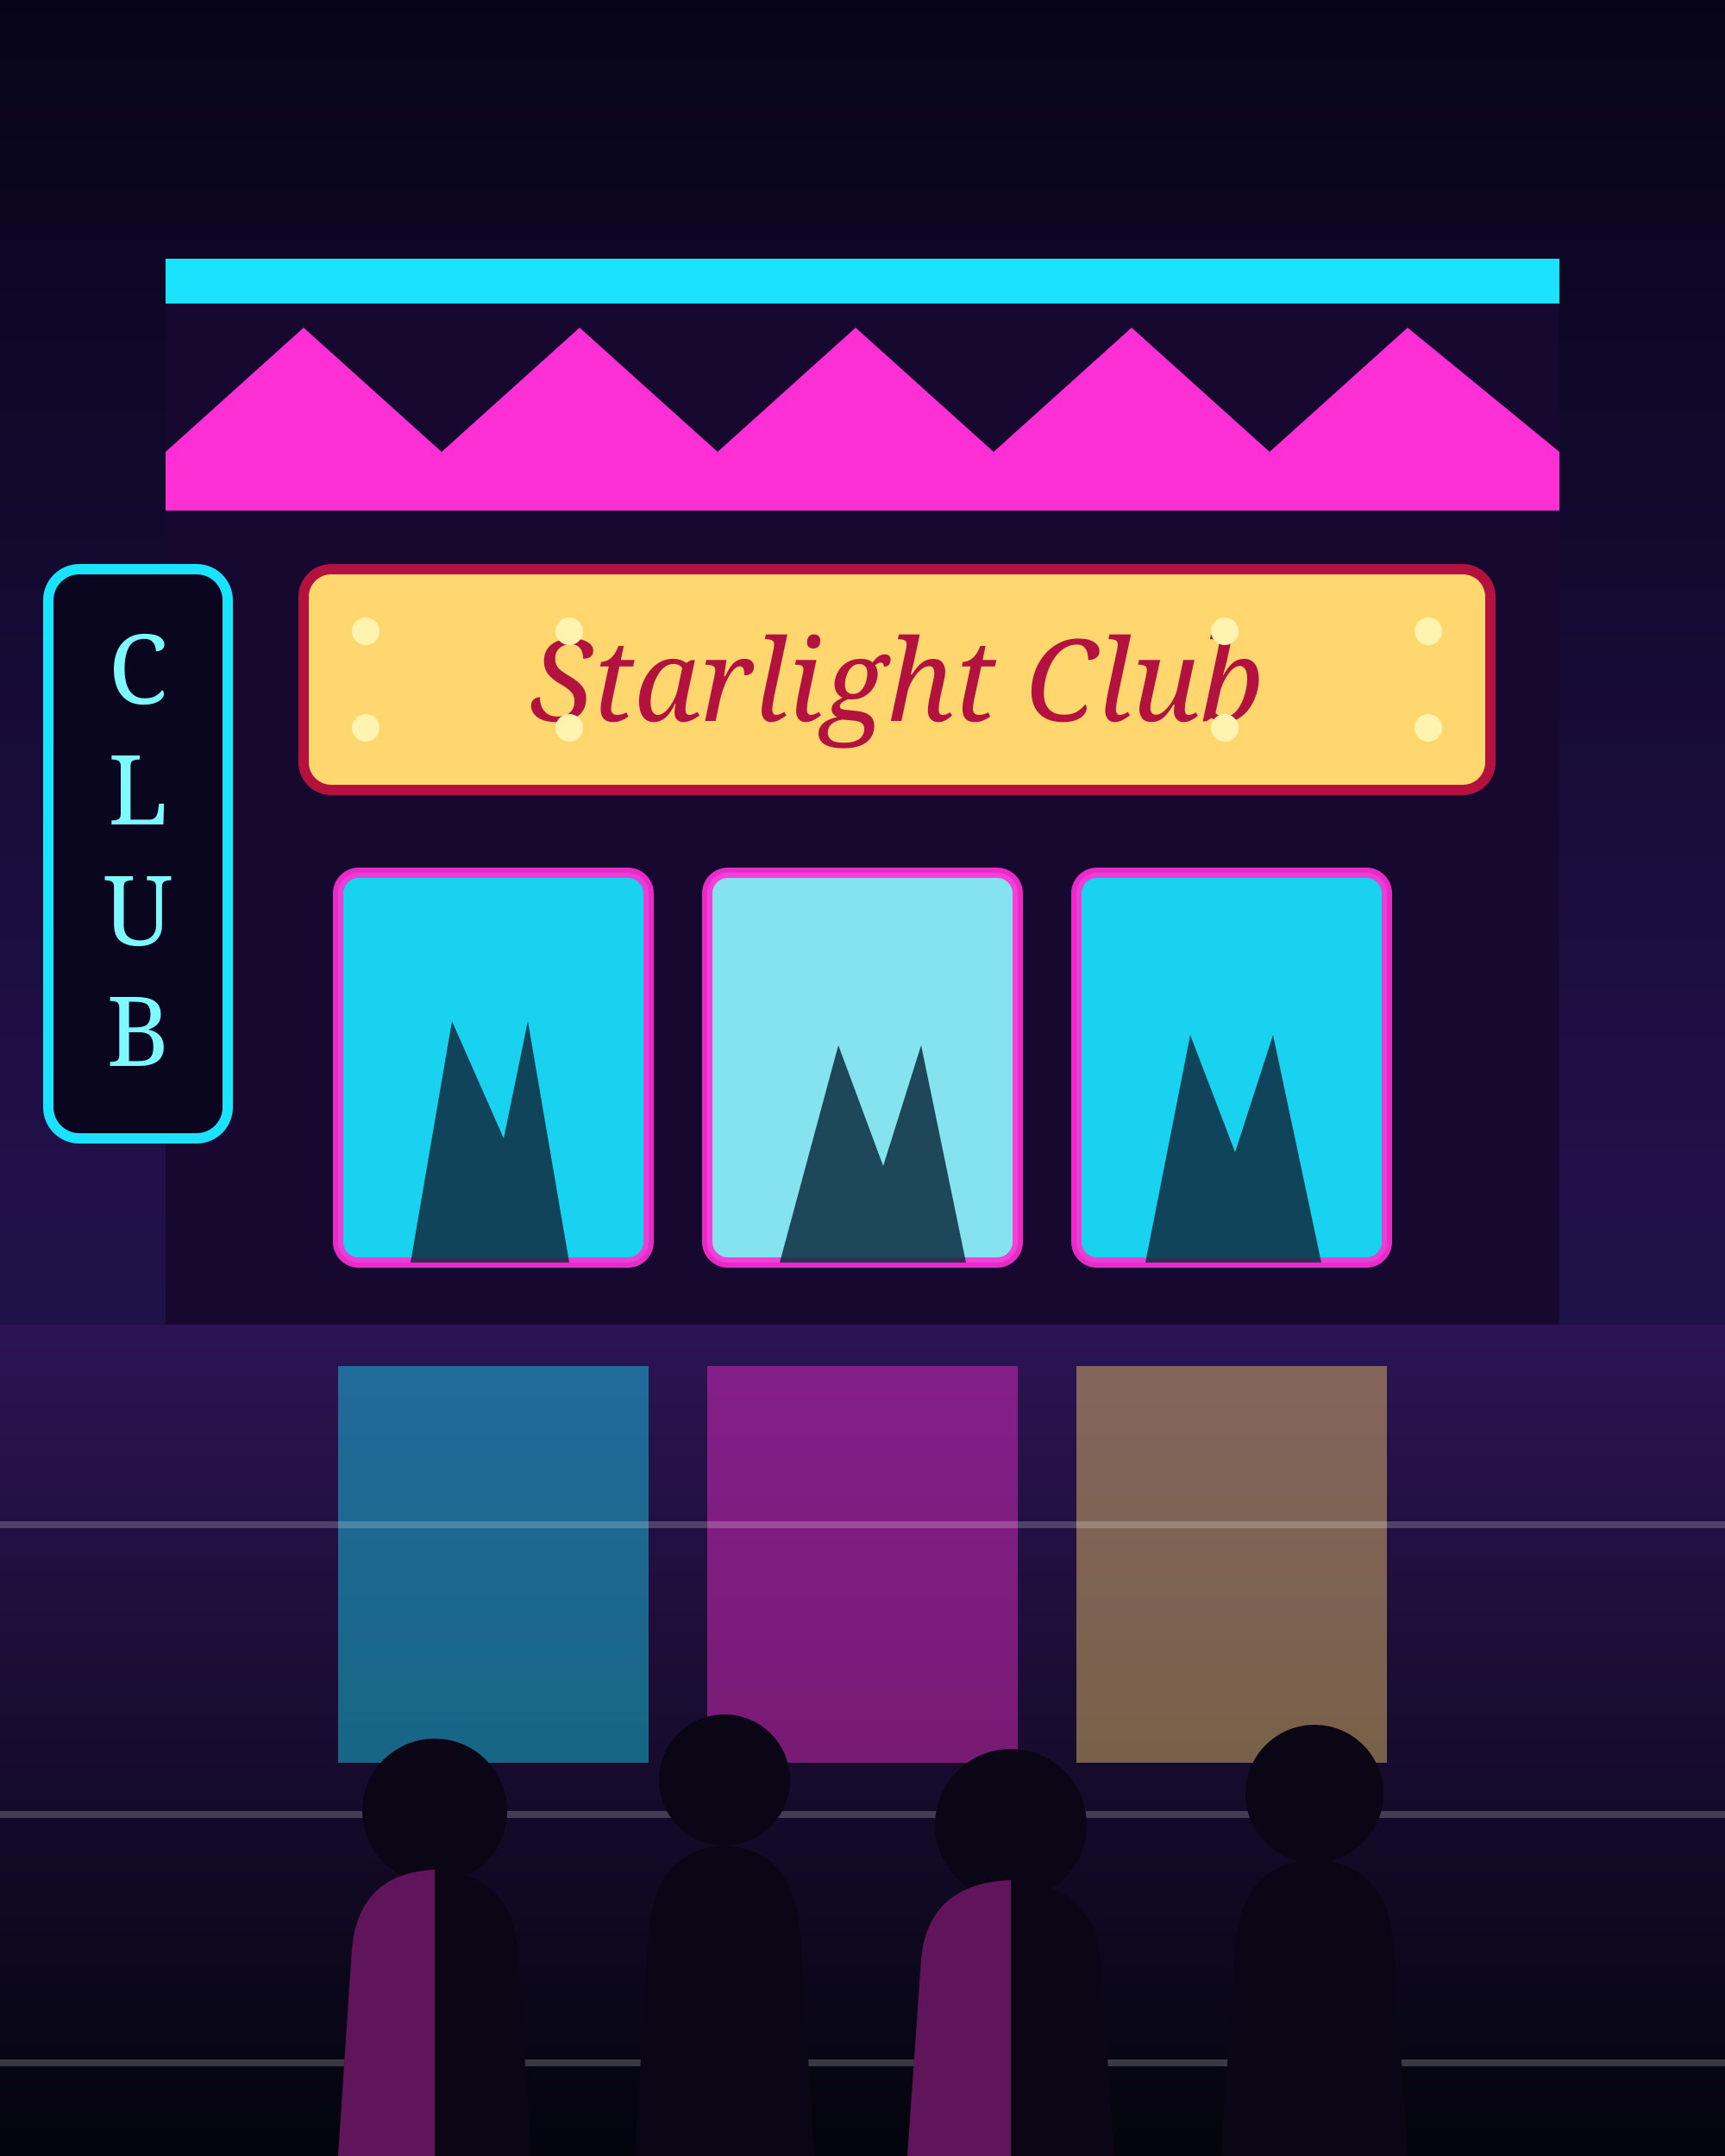
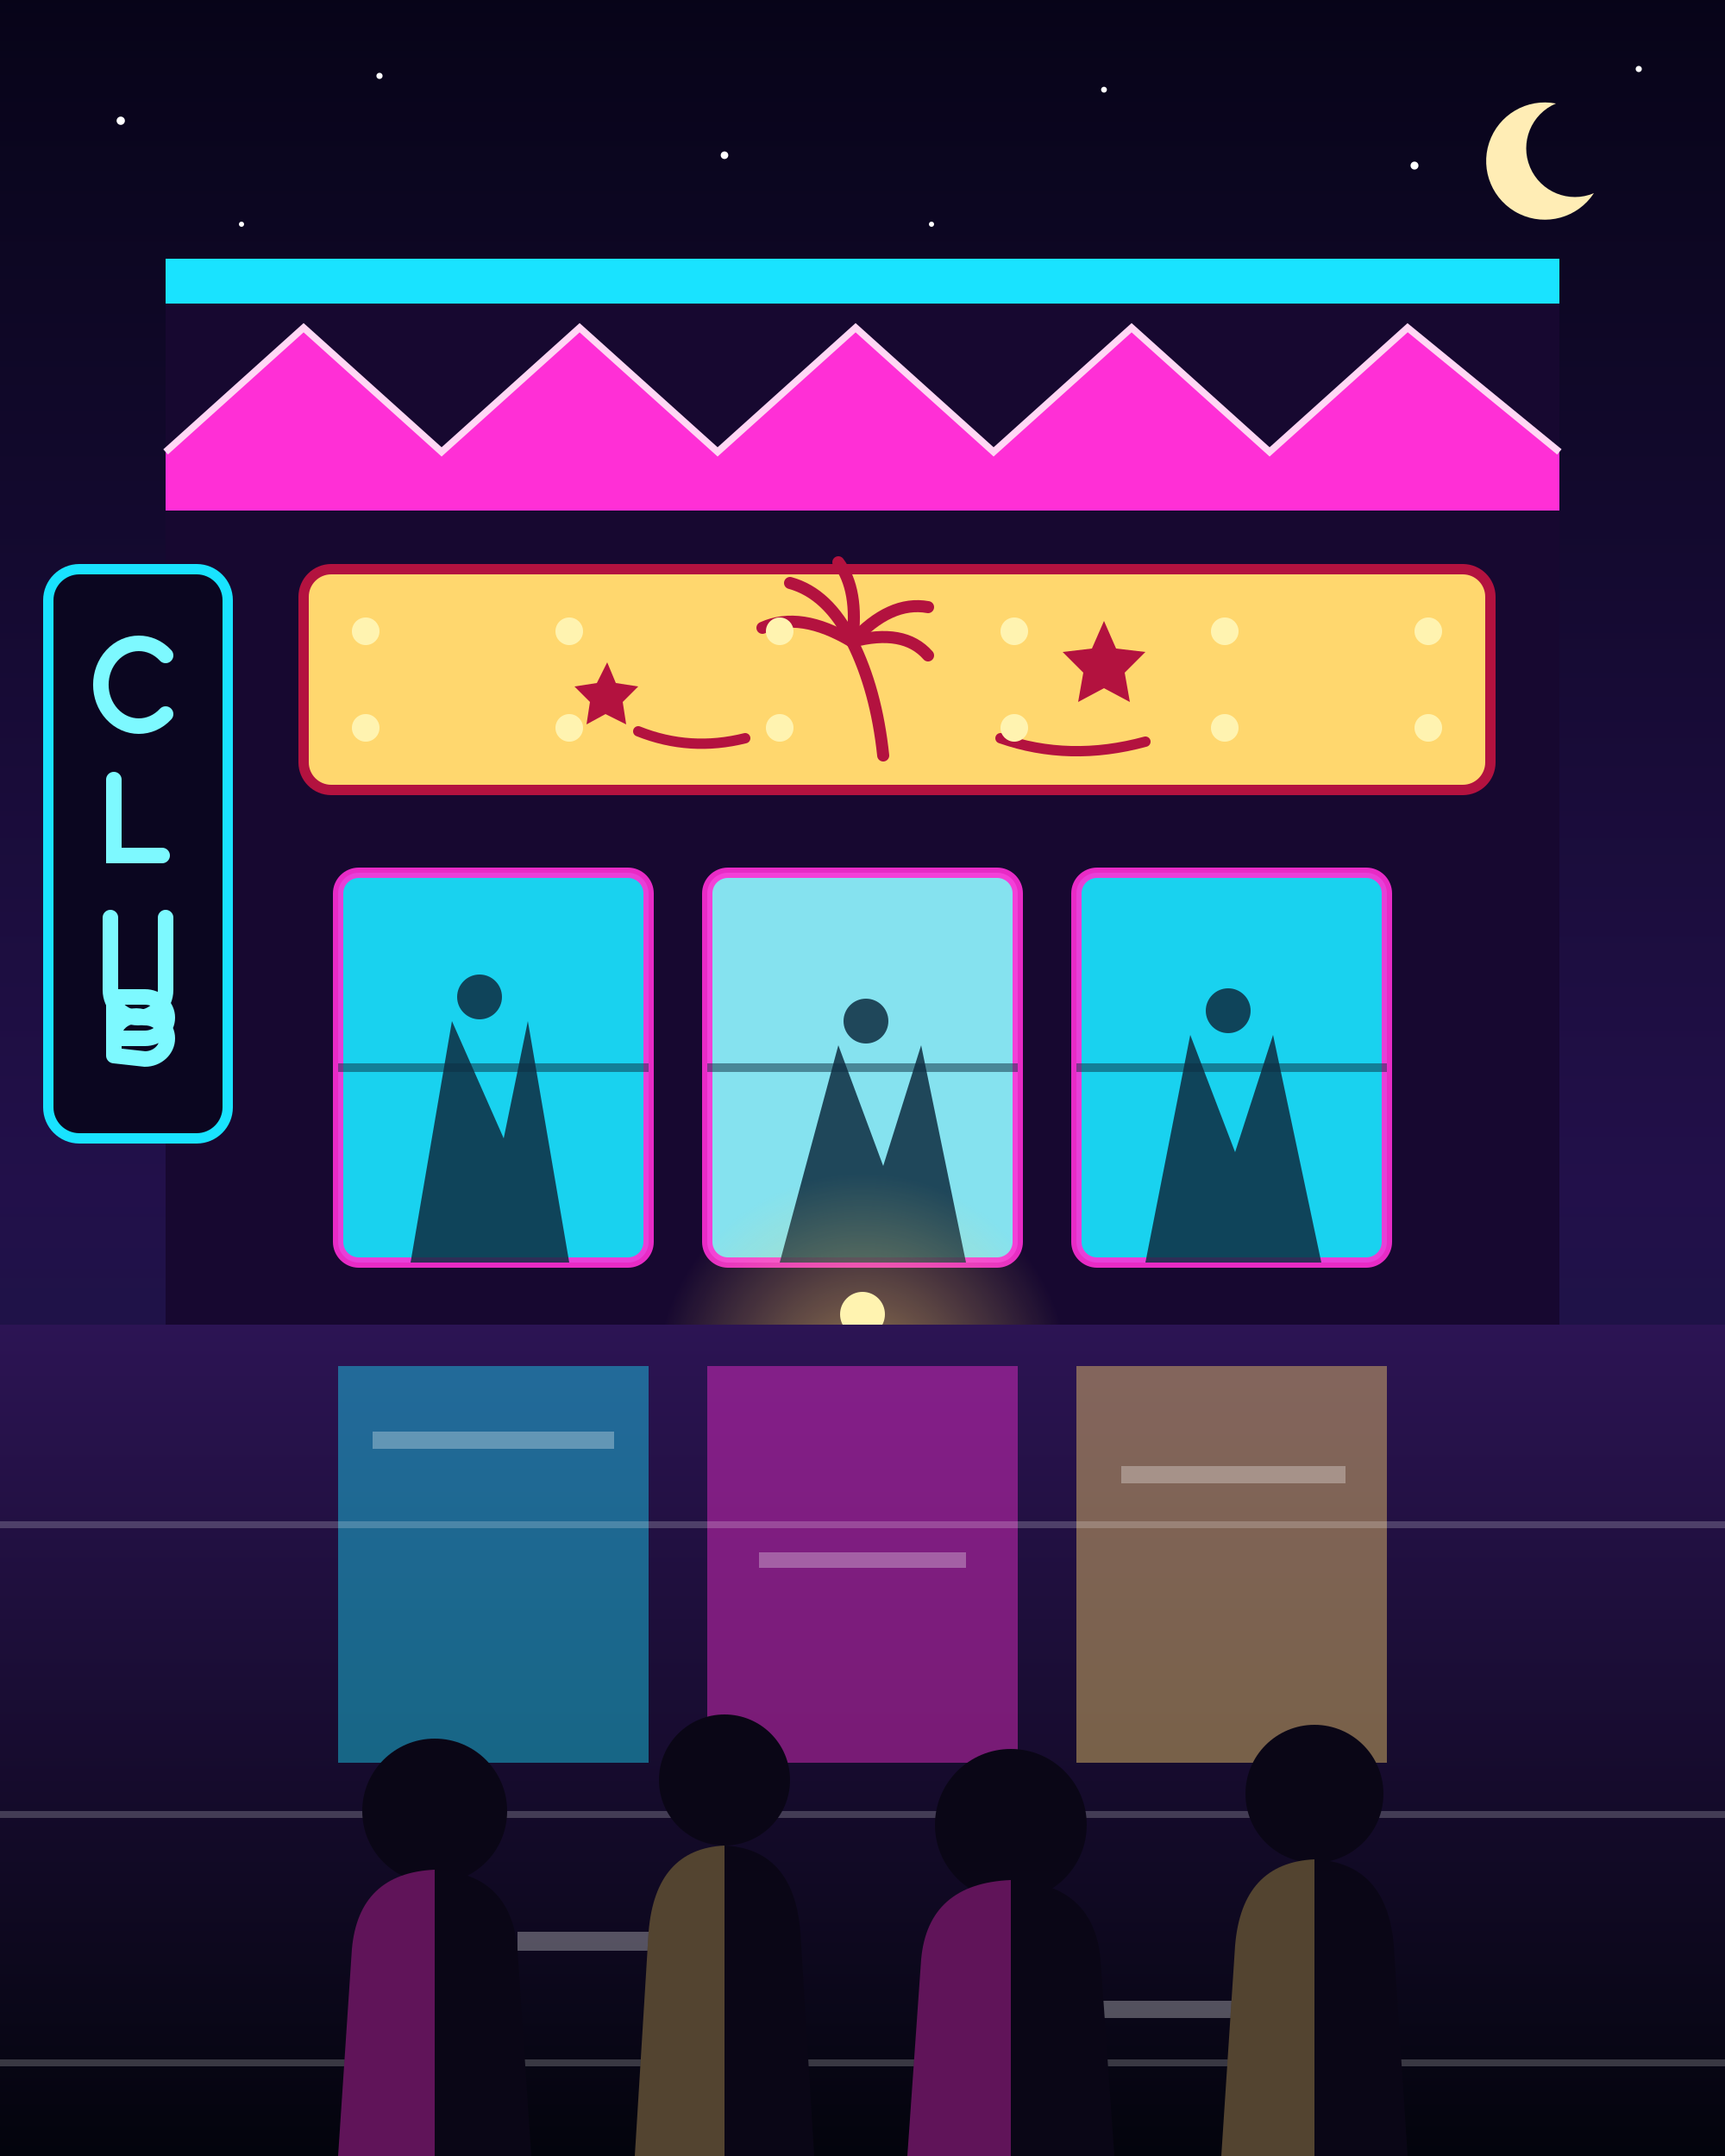
<svg xmlns="http://www.w3.org/2000/svg" viewBox="0 0 1000 1250" width="1000" height="1250">
  <defs>
    <linearGradient id="nightsky" x1="0" y1="0" x2="0" y2="1">
      <stop offset="0" stop-color="#070418" />
      <stop offset=".55" stop-color="#22104a" />
      <stop offset="1" stop-color="#0a2038" />
    </linearGradient>
    <linearGradient id="pavement" x1="0" y1="0" x2="0" y2="1">
      <stop offset="0" stop-color="#2c1454" />
      <stop offset="1" stop-color="#03040c" />
    </linearGradient>
+     <radialGradient id="lampGlow" cx=".5" cy=".5" r=".5">
+       <stop offset="0" stop-color="#ffd76e" stop-opacity=".55" />
+       <stop offset="1" stop-color="#ffd76e" stop-opacity="0" />
+     </radialGradient>
  </defs>
  <rect width="1000" height="1250" fill="url(#nightsky)" />
+   <g fill="#ffffff">
+     <circle cx="70" cy="70" r="2.4" />
+     <circle cx="220" cy="44" r="1.8" />
+     <circle cx="420" cy="90" r="2.2" />
+     <circle cx="640" cy="52" r="1.7" />
+     <circle cx="820" cy="96" r="2.3" />
+     <circle cx="950" cy="40" r="1.8" />
+     <circle cx="540" cy="130" r="1.5" />
+     <circle cx="140" cy="130" r="1.5" />
+   </g>
+   <path d="M902 60 a34 34 0 1 0 22 52 a27 27 0 1 1 -22 -52 Z" fill="#ffedb5" />
  <rect x="96" y="150" width="808" height="618" fill="#170830" />
  <rect x="96" y="150" width="808" height="26" fill="#19e3ff" />
  <path d="M96 262 L176 190 L256 262 L336 190 L416 262 L496 190 L576 262 L656 190 L736 262 L816 190 L904 262 L904 296 L96 296 Z" fill="#ff2fd6" />
+   <path d="M96 262 L176 190 L256 262 L336 190 L416 262 L496 190 L576 262 L656 190 L736 262 L816 190 L904 262" fill="none" stroke="#ffd7f4" stroke-width="4" />
  <g>
    <rect x="28" y="330" width="104" height="330" rx="18" fill="#0b0620" stroke="#19e3ff" stroke-width="6" />
-     <text x="80" y="408" font-family="Georgia, serif" font-size="56" fill="#7df9ff" text-anchor="middle">C</text>
-     <text x="80" y="478" font-family="Georgia, serif" font-size="56" fill="#7df9ff" text-anchor="middle">L</text>
-     <text x="80" y="548" font-family="Georgia, serif" font-size="56" fill="#7df9ff" text-anchor="middle">U</text>
-     <text x="80" y="618" font-family="Georgia, serif" font-size="56" fill="#7df9ff" text-anchor="middle">B</text>
+     <g fill="none" stroke="#7df9ff" stroke-width="9" stroke-linecap="round">
+       <path d="M96 380 a22 24 0 1 0 0 34" />
+       <path d="M66 452 L66 496 L94 496" />
+       <path d="M64 532 L64 574 a16 16 0 0 0 32 0 L96 532" />
+       <path d="M66 640 L66 606 L84 606 a13 12 0 0 1 0 24 L66 630 a13 12 0 0 1 18 -12 a13 12 0 0 1 0 24 L66 640" transform="translate(0 -28)" />
+     </g>
  </g>
  <rect x="176" y="330" width="688" height="128" rx="16" fill="#ffd76e" />
  <rect x="176" y="330" width="688" height="128" rx="16" fill="none" stroke="#b3123f" stroke-width="6" />
-   <text x="520" y="418" font-family="Georgia, serif" font-style="italic" font-size="66" fill="#b3123f" text-anchor="middle">Starlight Club</text>
+   <g transform="translate(520 394)">
+     <g stroke="#b3123f" stroke-width="7" fill="none" stroke-linecap="round">
+       <path d="M-8 44 Q-12 6 -26 -22" />
+       <path d="M-26 -22 q-30 -18 -52 -8" />
+       <path d="M-26 -22 q-14 -28 -36 -34" />
+       <path d="M-26 -22 q4 -30 -8 -46" />
+       <path d="M-26 -22 q22 -24 44 -20" />
+       <path d="M-26 -22 q30 -8 44 8" />
+     </g>
+     <path d="M120 -34 l7 16 17 2 -12 12 3 17 -15 -8 -15 8 3 -17 -12 -12 17 -2 Z" fill="#b3123f" />
+     <path d="M-168 -10 l5 12 13 2 -9 9 2 13 -12 -6 -11 6 2 -13 -9 -9 13 -2 Z" fill="#b3123f" />
+     <path d="M60 34 q40 14 84 2" stroke="#b3123f" stroke-width="6" fill="none" stroke-linecap="round" />
+     <path d="M-150 30 q30 12 62 4" stroke="#b3123f" stroke-width="6" fill="none" stroke-linecap="round" />
+   </g>
  <g fill="#fff3b0">
    <circle cx="212" cy="366" r="8" />
    <circle cx="212" cy="422" r="8" />
    <circle cx="828" cy="366" r="8" />
    <circle cx="828" cy="422" r="8" />
    <circle cx="330" cy="366" r="8" />
    <circle cx="710" cy="366" r="8" />
    <circle cx="330" cy="422" r="8" />
    <circle cx="710" cy="422" r="8" />
+     <circle cx="452" cy="366" r="8" />
+     <circle cx="588" cy="366" r="8" />
+     <circle cx="452" cy="422" r="8" />
+     <circle cx="588" cy="422" r="8" />
  </g>
  <g>
    <rect x="196" y="506" width="180" height="226" rx="12" fill="#19e3ff" opacity=".92" />
    <rect x="410" y="506" width="180" height="226" rx="12" fill="#8ef4ff" opacity=".92" />
    <rect x="624" y="506" width="180" height="226" rx="12" fill="#19e3ff" opacity=".92" />
    <g stroke="#ff2fd6" stroke-width="6" fill="none" opacity=".9">
      <rect x="196" y="506" width="180" height="226" rx="12" />
      <rect x="410" y="506" width="180" height="226" rx="12" />
      <rect x="624" y="506" width="180" height="226" rx="12" />
    </g>
+     <path d="M196 619 L376 619 M410 619 L590 619 M624 619 L804 619" stroke="#0d2c40" stroke-width="5" opacity=".5" />
    <g fill="#0d2c40" opacity=".85">
      <path d="M238 732 L262 592 L292 660 L306 592 L330 732 Z" />
      <path d="M452 732 L486 606 L512 676 L534 606 L560 732 Z" />
      <path d="M664 732 L690 600 L716 668 L738 600 L766 732 Z" />
+       <circle cx="278" cy="578" r="13" />
+       <circle cx="502" cy="592" r="13" />
+       <circle cx="712" cy="586" r="13" />
    </g>
  </g>
+   <circle cx="500" cy="800" r="120" fill="url(#lampGlow)" />
+   <path d="M500 768 L500 830" stroke="#0a0616" stroke-width="9" />
+   <circle cx="500" cy="762" r="13" fill="#fff3b0" />
  <rect y="768" width="1000" height="482" fill="url(#pavement)" />
  <g opacity=".42">
    <rect x="196" y="792" width="180" height="230" fill="#19e3ff" />
    <rect x="410" y="792" width="180" height="230" fill="#ff2fd6" />
    <rect x="624" y="792" width="180" height="230" fill="#ffd76e" />
+   </g>
+   <g opacity=".3">
+     <rect x="216" y="830" width="140" height="10" fill="#ffffff" />
+     <rect x="440" y="900" width="120" height="9" fill="#ffffff" />
+     <rect x="650" y="850" width="130" height="10" fill="#ffffff" />
+     <rect x="300" y="1120" width="150" height="11" fill="#ffffff" />
+     <rect x="600" y="1160" width="140" height="10" fill="#ffffff" />
  </g>
  <g stroke="#ffffff" stroke-width="4" opacity=".2">
    <line x1="0" y1="884" x2="1000" y2="884" />
    <line x1="0" y1="1052" x2="1000" y2="1052" />
    <line x1="0" y1="1196" x2="1000" y2="1196" />
  </g>
  <g fill="#0a0616">
    <circle cx="252" cy="1050" r="42" />
    <path d="M196 1250 L204 1130 Q208 1086 252 1084 Q296 1086 300 1130 L308 1250 Z" />
    <circle cx="420" cy="1032" r="38" />
    <path d="M368 1250 L376 1120 Q380 1072 420 1070 Q460 1072 464 1120 L472 1250 Z" />
    <circle cx="586" cy="1058" r="44" />
    <path d="M526 1250 L534 1136 Q538 1092 586 1090 Q634 1092 638 1136 L646 1250 Z" />
    <circle cx="762" cy="1040" r="40" />
    <path d="M708 1250 L716 1128 Q720 1080 762 1078 Q804 1080 808 1128 L816 1250 Z" />
  </g>
  <g fill="#ff2fd6" opacity=".35">
    <path d="M196 1250 L204 1130 Q208 1086 252 1084 L252 1250 Z" />
    <path d="M526 1250 L534 1136 Q538 1092 586 1090 L586 1250 Z" />
  </g>
+   <g fill="#ffd76e" opacity=".3">
+     <path d="M368 1250 L376 1120 Q380 1072 420 1070 L420 1250 Z" />
+     <path d="M708 1250 L716 1128 Q720 1080 762 1078 L762 1250 Z" />
+   </g>
</svg>
